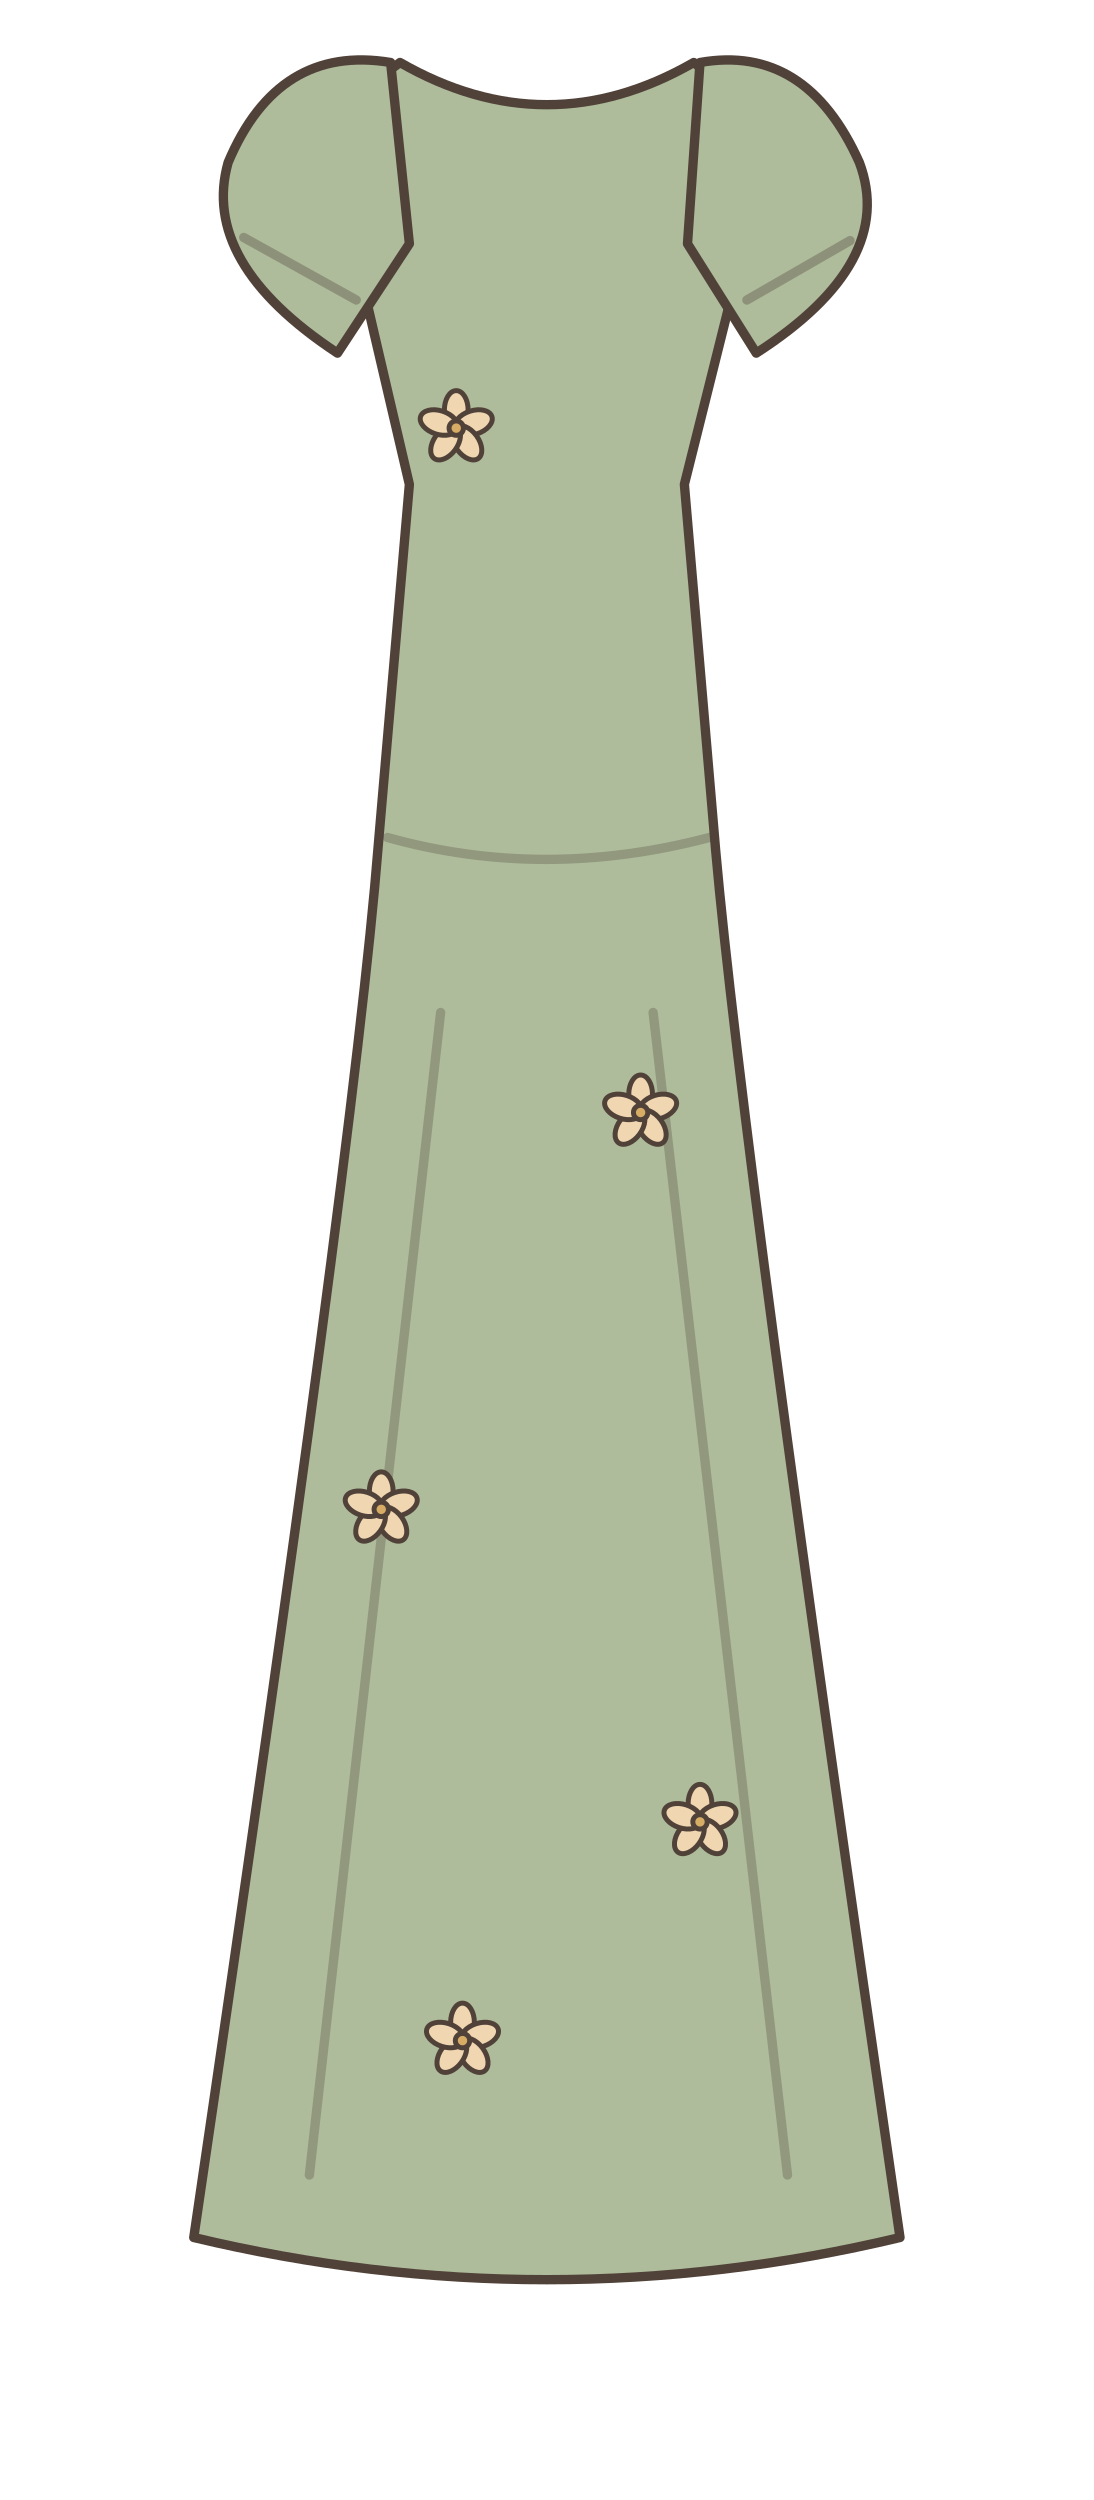
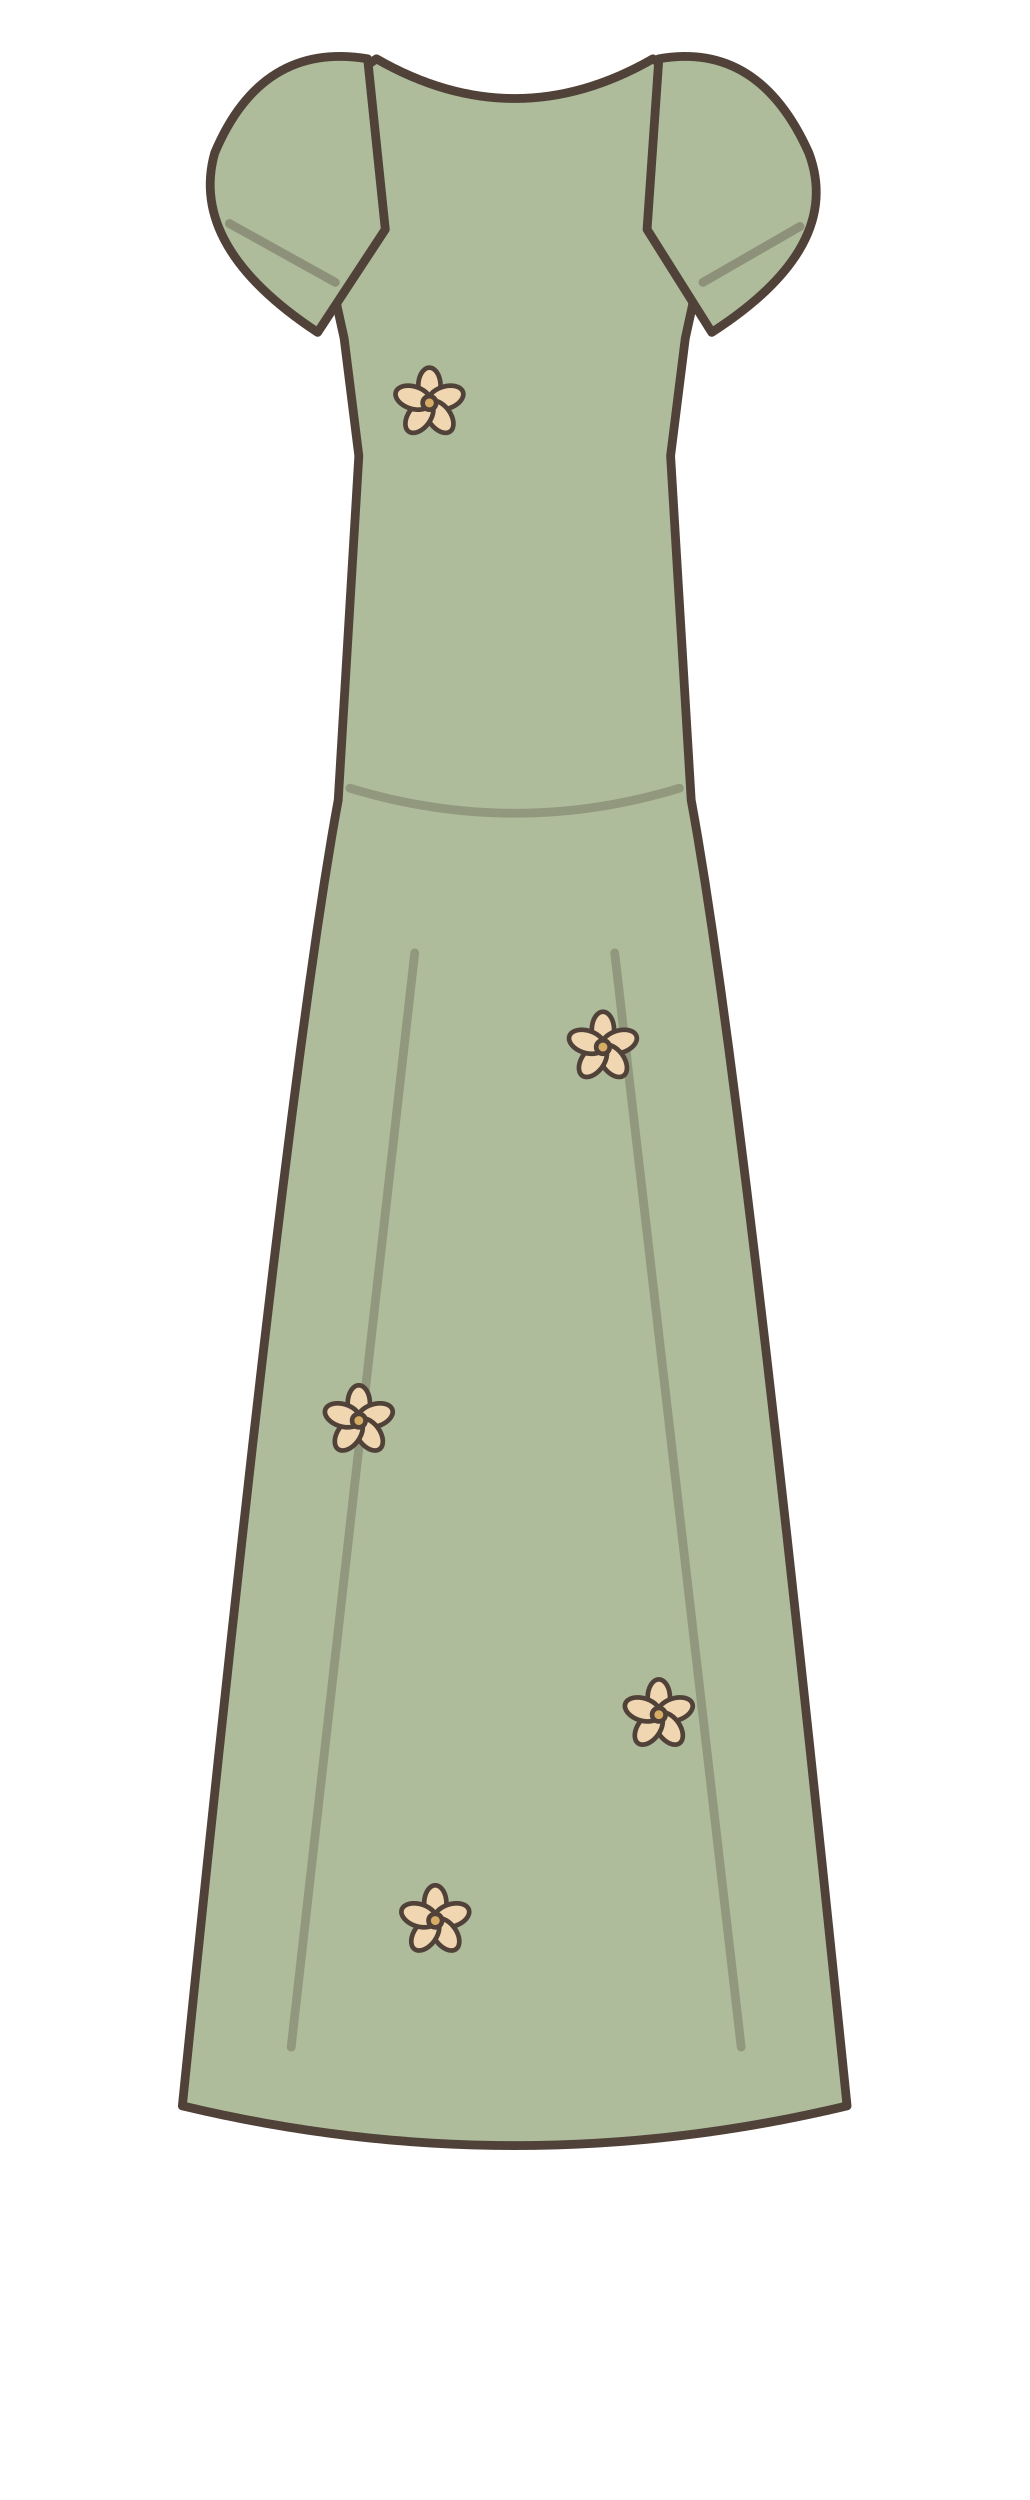
- <svg xmlns="http://www.w3.org/2000/svg" width="350" height="800" viewBox="185 330 350 800" fill="none">
+ <svg xmlns="http://www.w3.org/2000/svg" width="350" height="850" viewBox="185 330 350 850" fill="none">
  <g stroke="#514239" stroke-width="3" stroke-linecap="round" stroke-linejoin="round">
-     <path d="M313 350 L290 367 L302 425 L316 485 L306 601 Q298.4 697 247 1046 Q360 1073 473 1046 Q422.6 699 414 602 L404 485 L419 425 L430 368 L407 350 Q360 377 313 350Z" fill="#aebc9b" />
-     <path d="M309 598 Q359 612 412 598 M326 654 L284 1026 M394 654 L437 1026" stroke="#514239" opacity="0.3" />
+     <path d="M313 350 L288 367 Q293 405 302 445 L307 485 L300 602 Q282.4 697 247 1046 Q360 1073 473 1046 Q437.6 697 420 602 L413 485 L418 445 Q427 405 432 367 L407 350 Q360 377 313 350Z" fill="#aebc9b" />
+     <path d="M304 598 Q360 615 416 598 M326 654 L284 1026 M394 654 L437 1026" stroke="#514239" opacity="0.3" />
    <path d="M310 350 Q274 344 258 382 Q249 414 293 443 L316 408Z" fill="#aebc9b" />
    <path d="M409 350 Q443 344 460 382 Q472 414 427 443 L405 408Z" fill="#aebc9b" />
    <path d="M263 406 L299 426 M424 426 L457 407" stroke="#514239" opacity="0.35" />
    <g transform="translate(331 467)" stroke-width="1.6">
      <ellipse cx="0" cy="-5.8" rx="3.8" ry="6.2" fill="#f0d7b1" transform="rotate(0)" />
      <ellipse cx="0" cy="-5.8" rx="3.8" ry="6.2" fill="#f0d7b1" transform="rotate(72)" />
      <ellipse cx="0" cy="-5.8" rx="3.8" ry="6.2" fill="#f0d7b1" transform="rotate(144)" />
      <ellipse cx="0" cy="-5.8" rx="3.8" ry="6.2" fill="#f0d7b1" transform="rotate(216)" />
      <ellipse cx="0" cy="-5.8" rx="3.8" ry="6.2" fill="#f0d7b1" transform="rotate(288)" />
      <circle cx="0" cy="0" r="2.3" fill="#d7ac65" />
    </g>
    <g transform="translate(390 686)" stroke-width="1.6">
      <ellipse cx="0" cy="-5.8" rx="3.8" ry="6.2" fill="#f0d7b1" transform="rotate(0)" />
      <ellipse cx="0" cy="-5.8" rx="3.8" ry="6.2" fill="#f0d7b1" transform="rotate(72)" />
      <ellipse cx="0" cy="-5.8" rx="3.8" ry="6.2" fill="#f0d7b1" transform="rotate(144)" />
      <ellipse cx="0" cy="-5.8" rx="3.8" ry="6.2" fill="#f0d7b1" transform="rotate(216)" />
      <ellipse cx="0" cy="-5.8" rx="3.8" ry="6.2" fill="#f0d7b1" transform="rotate(288)" />
      <circle cx="0" cy="0" r="2.3" fill="#d7ac65" />
    </g>
    <g transform="translate(307 813)" stroke-width="1.6">
      <ellipse cx="0" cy="-5.8" rx="3.8" ry="6.2" fill="#f0d7b1" transform="rotate(0)" />
      <ellipse cx="0" cy="-5.8" rx="3.8" ry="6.2" fill="#f0d7b1" transform="rotate(72)" />
      <ellipse cx="0" cy="-5.8" rx="3.8" ry="6.2" fill="#f0d7b1" transform="rotate(144)" />
      <ellipse cx="0" cy="-5.8" rx="3.8" ry="6.2" fill="#f0d7b1" transform="rotate(216)" />
      <ellipse cx="0" cy="-5.8" rx="3.8" ry="6.2" fill="#f0d7b1" transform="rotate(288)" />
      <circle cx="0" cy="0" r="2.3" fill="#d7ac65" />
    </g>
    <g transform="translate(409 913)" stroke-width="1.6">
      <ellipse cx="0" cy="-5.8" rx="3.8" ry="6.2" fill="#f0d7b1" transform="rotate(0)" />
      <ellipse cx="0" cy="-5.8" rx="3.8" ry="6.2" fill="#f0d7b1" transform="rotate(72)" />
      <ellipse cx="0" cy="-5.8" rx="3.8" ry="6.2" fill="#f0d7b1" transform="rotate(144)" />
      <ellipse cx="0" cy="-5.8" rx="3.8" ry="6.2" fill="#f0d7b1" transform="rotate(216)" />
      <ellipse cx="0" cy="-5.8" rx="3.8" ry="6.2" fill="#f0d7b1" transform="rotate(288)" />
      <circle cx="0" cy="0" r="2.3" fill="#d7ac65" />
    </g>
    <g transform="translate(333 983)" stroke-width="1.6">
      <ellipse cx="0" cy="-5.8" rx="3.8" ry="6.2" fill="#f0d7b1" transform="rotate(0)" />
      <ellipse cx="0" cy="-5.8" rx="3.8" ry="6.2" fill="#f0d7b1" transform="rotate(72)" />
      <ellipse cx="0" cy="-5.8" rx="3.8" ry="6.2" fill="#f0d7b1" transform="rotate(144)" />
      <ellipse cx="0" cy="-5.8" rx="3.8" ry="6.2" fill="#f0d7b1" transform="rotate(216)" />
      <ellipse cx="0" cy="-5.8" rx="3.8" ry="6.2" fill="#f0d7b1" transform="rotate(288)" />
      <circle cx="0" cy="0" r="2.3" fill="#d7ac65" />
    </g>
  </g>
</svg>
